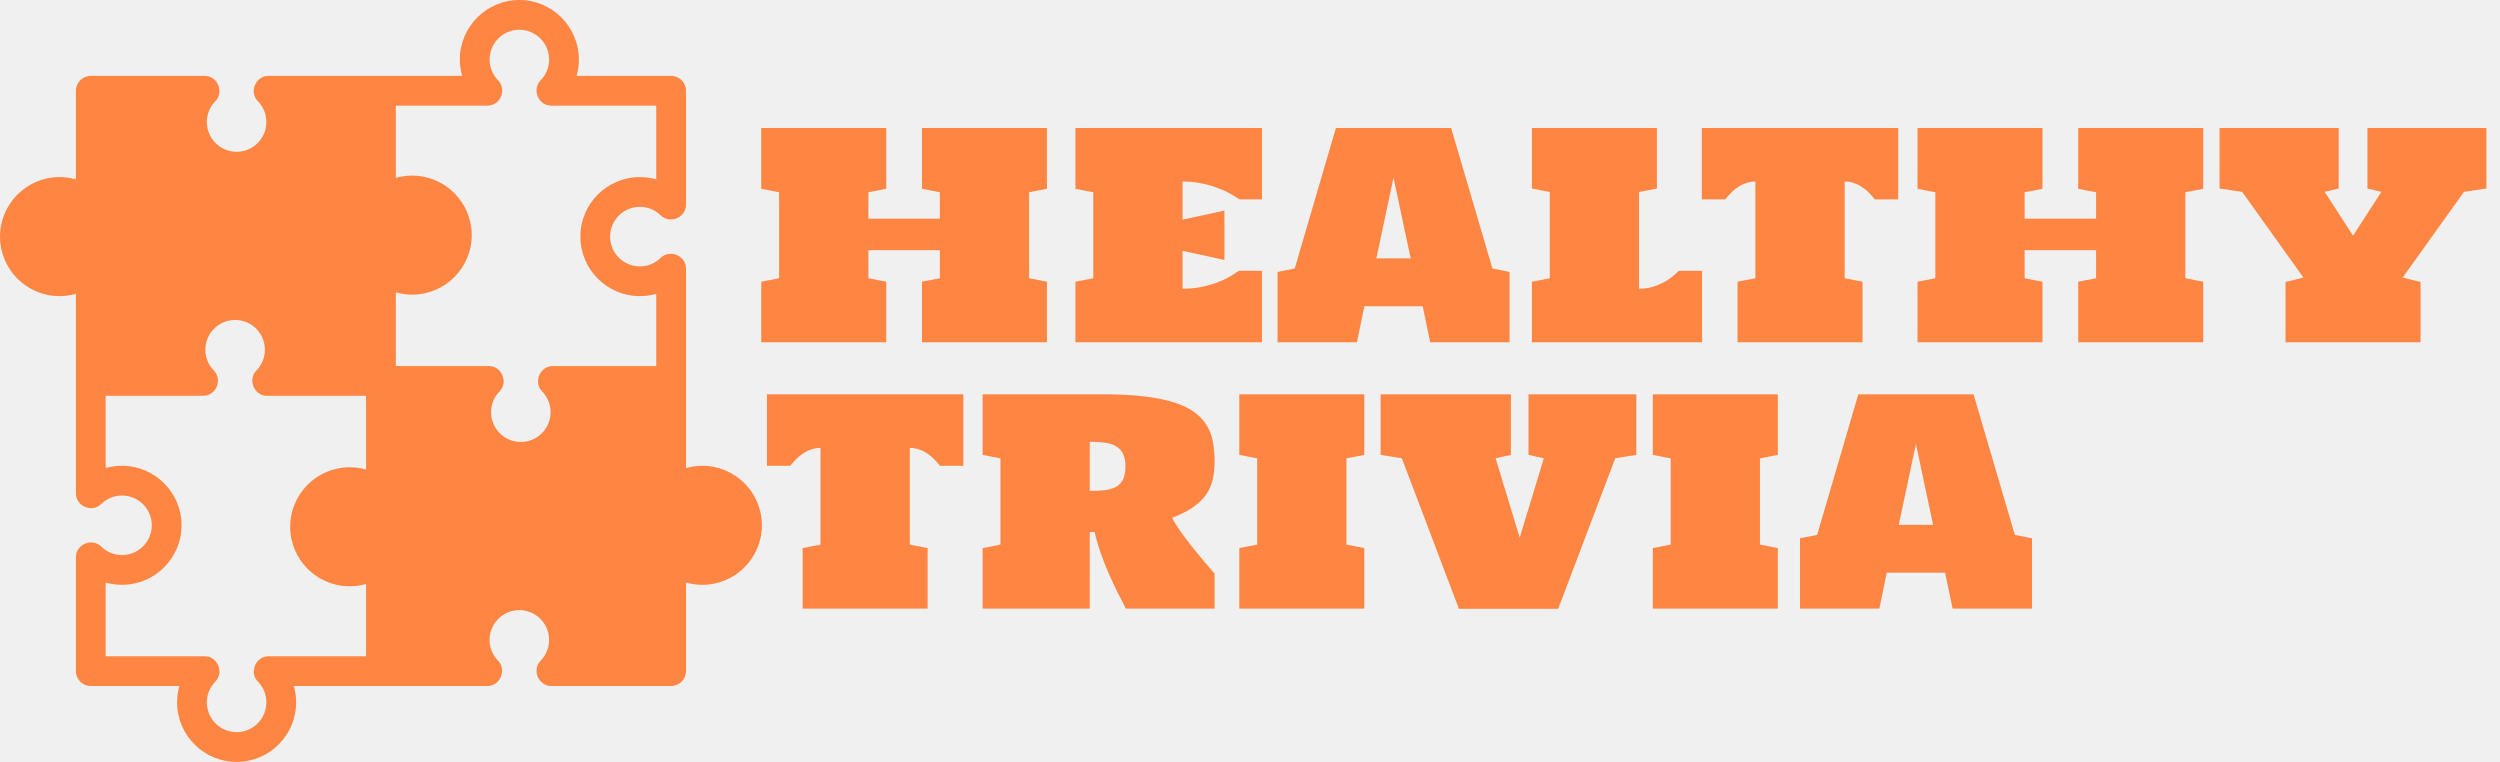
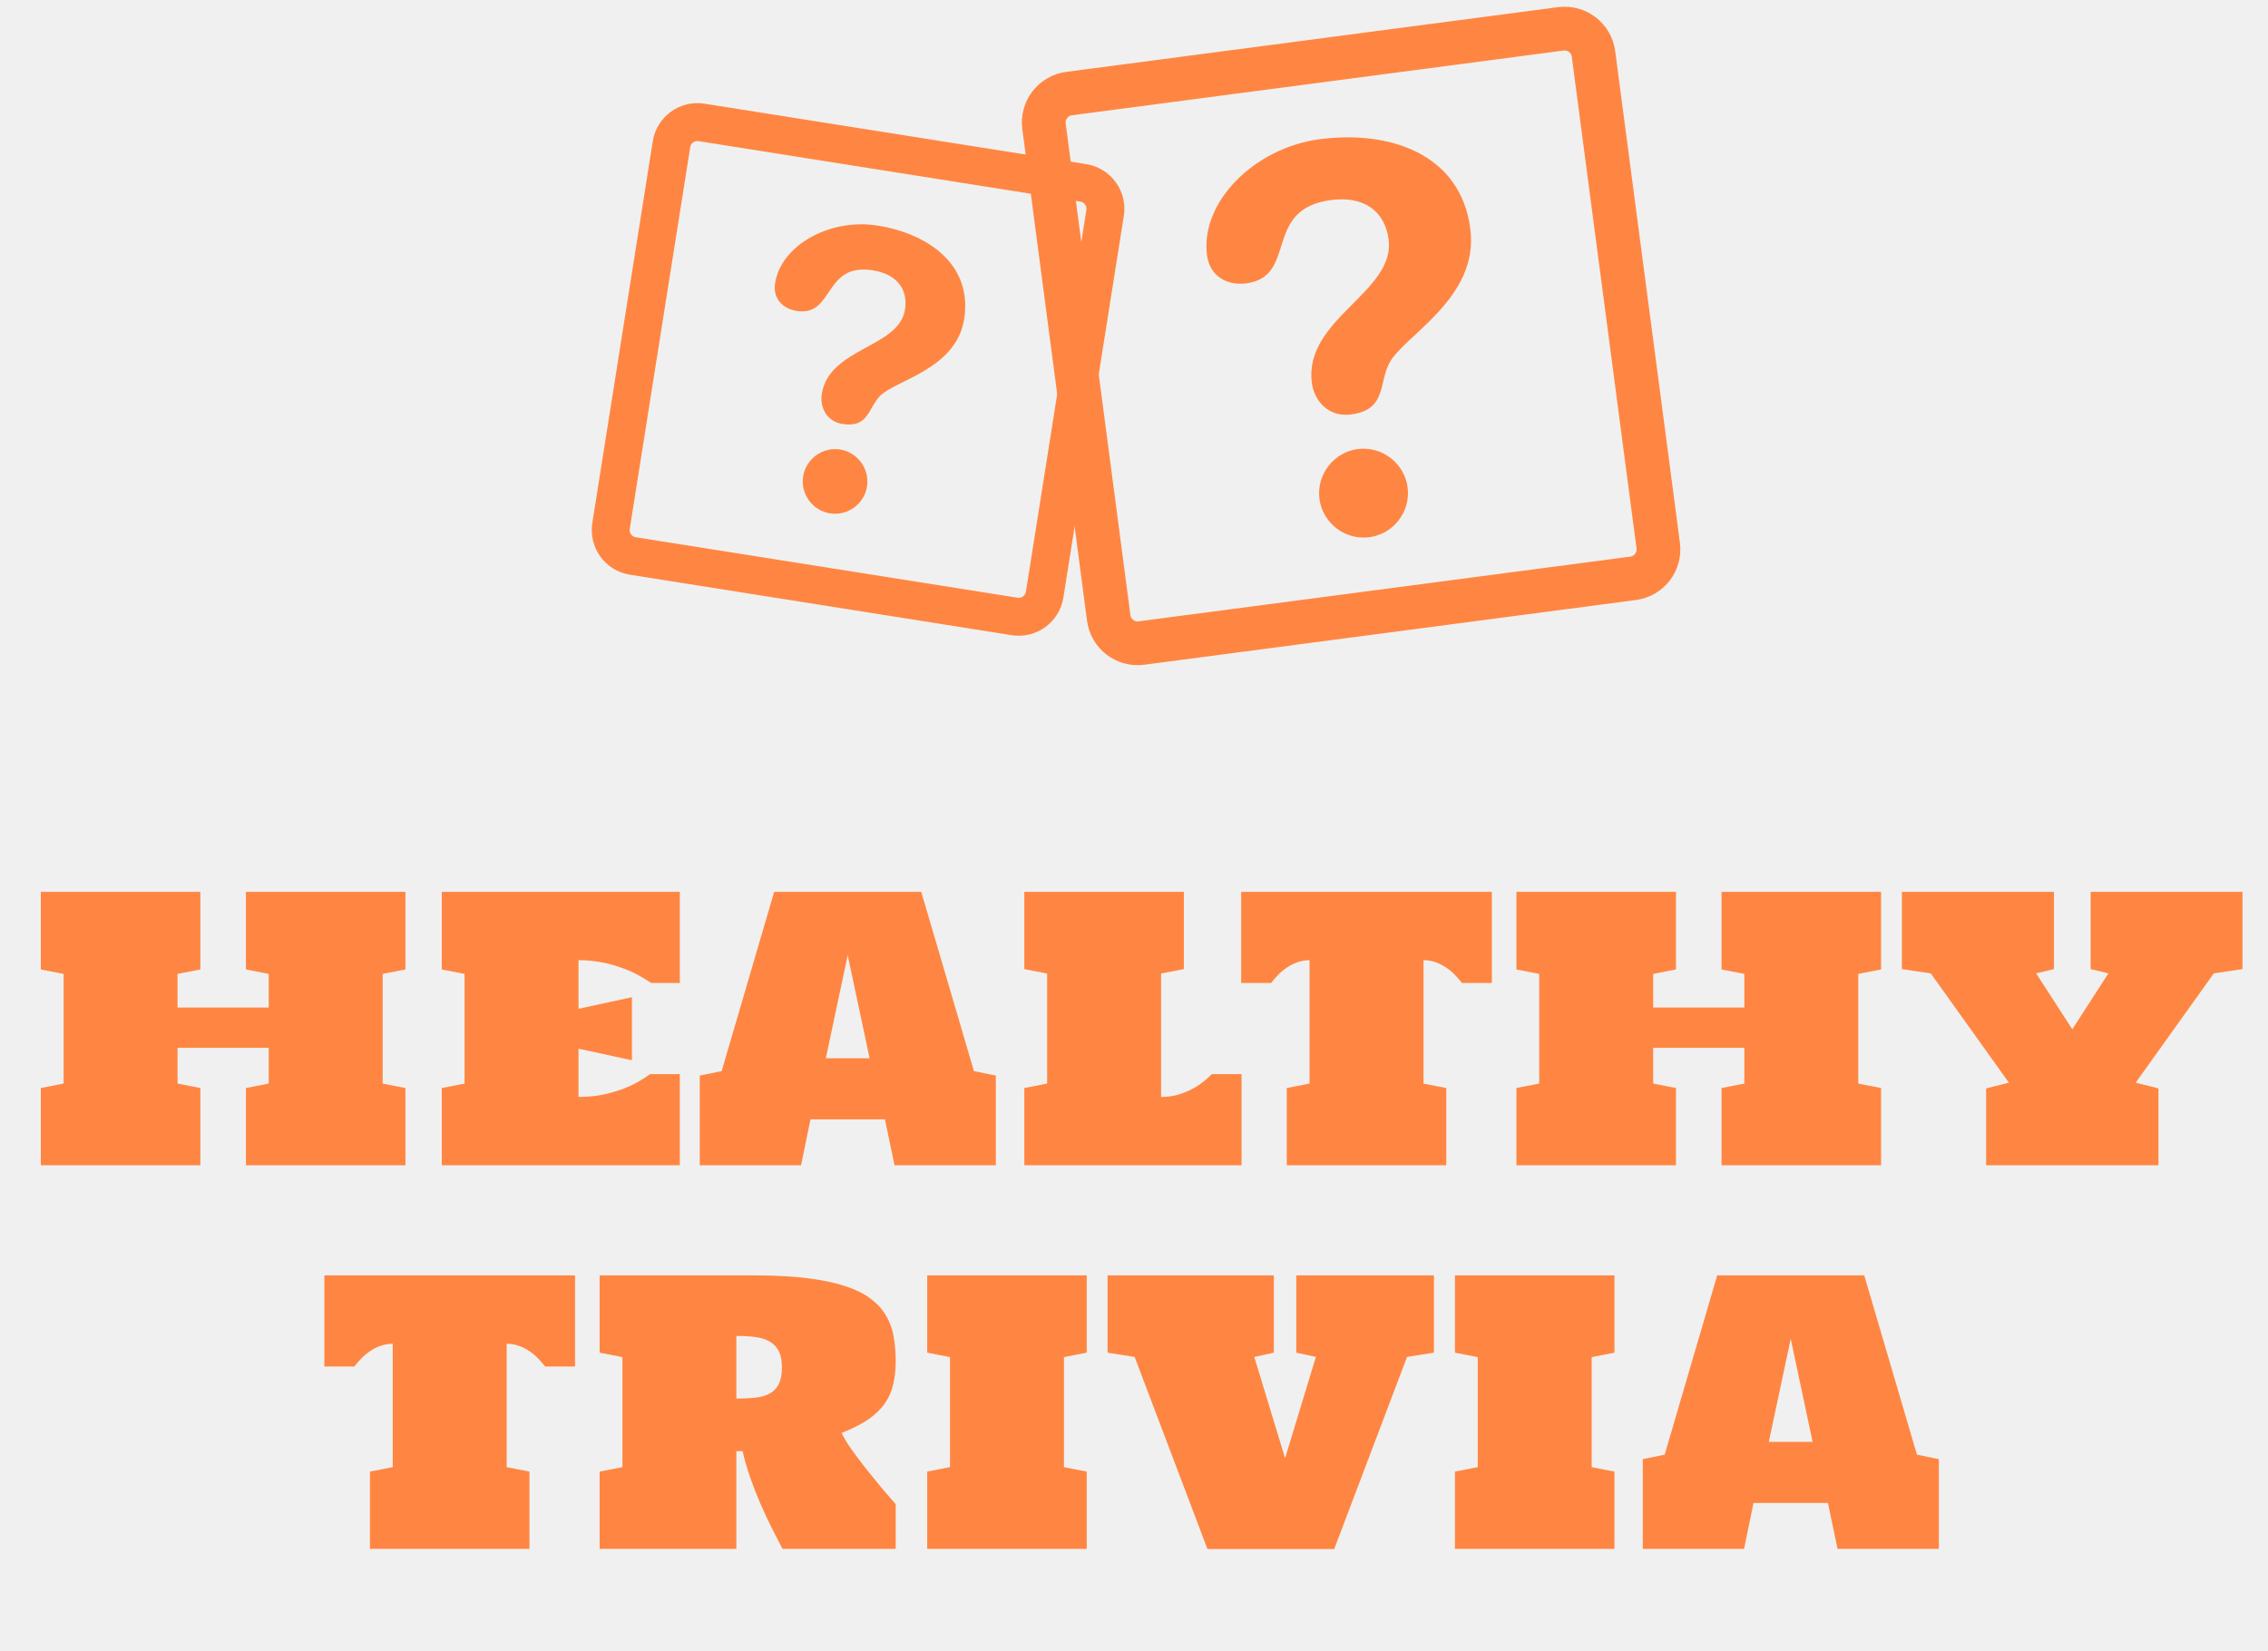
- <svg xmlns="http://www.w3.org/2000/svg" width="1680" height="512" viewBox="0 0 1680 512" fill="none">
-   <path d="M472 323C463.822 323 456.412 326.277 451 331.583V256H371.417C376.724 261.412 380 268.822 380 277C380 293.569 366.569 307 350 307C333.431 307 320 293.569 320 277C320 268.822 323.277 261.412 328.583 256H256V332.583C250.588 327.276 243.178 324 235 324C218.431 324 205 337.431 205 354C205 370.569 218.431 384 235 384C243.178 384 250.588 380.723 256 375.417V451H327.583C322.276 445.588 319 438.178 319 430C319 413.431 332.431 400 349 400C365.569 400 379 413.431 379 430C379 438.178 375.723 445.588 370.417 451H451V374.417C456.412 379.724 463.822 383 472 383C488.569 383 502 369.569 502 353C502 336.431 488.569 323 472 323Z" fill="#FF8642" />
-   <path d="M277 128C268.822 128 261.412 131.277 256 136.583V61H180.417C185.723 66.412 189 73.822 189 82C189 98.569 175.569 112 159 112C142.431 112 129 98.569 129 82C129 73.822 132.277 66.412 137.583 61H61V137.583C55.588 132.277 48.178 129 40 129C23.431 129 10 142.431 10 159C10 175.569 23.431 189 40 189C48.178 189 55.588 185.723 61 180.417V256H136.583C131.276 250.588 128 243.178 128 235C128 218.431 141.431 205 158 205C174.569 205 188 218.431 188 235C188 243.178 184.723 250.588 179.417 256H256V179.417C261.412 184.724 268.822 188 277 188C293.569 188 307 174.569 307 158C307 141.431 293.569 128 277 128Z" fill="#FF8642" />
-   <path d="M472 313C468.23 313 464.536 313.521 461 314.528C461 314.528 461 180.59 461 180.417C461 171.872 450.127 167.269 443.998 173.277C440.235 176.967 435.264 179 430 179C418.972 179 410 170.028 410 159C410 147.972 418.972 139 430 139C435.263 139 440.234 141.032 443.997 144.722C450.188 150.792 461 146.213 461 137.583V61C461 55.477 456.523 51 451 51H387.472C388.479 47.464 389 43.77 389 40C389 17.944 371.056 0 349 0C326.944 0 309 17.944 309 40C309 43.77 309.521 47.464 310.528 51C310.528 51 180.569 51 180.417 51C171.718 51 167.195 61.799 173.277 68.002C176.967 71.765 179 76.736 179 82C179 93.028 170.028 102 159 102C147.972 102 139 93.028 139 82C139 76.736 141.033 71.765 144.723 68.002C150.682 61.925 146.375 51 137.583 51H61C55.477 51 51 55.477 51 61V120.528C47.464 119.521 43.77 119 40 119C17.944 119 0 136.944 0 159C0 181.056 17.944 199 40 199C43.77 199 47.464 198.479 51 197.472C51 197.472 51 331.408 51 331.583C51 340.219 61.825 344.78 68.002 338.723C71.765 335.033 76.736 333 82 333C93.028 333 102 341.972 102 353C102 364.028 93.028 373 82 373C76.737 373 71.766 370.968 68.003 367.278C61.824 361.219 51 365.794 51 374.417V451C51 456.523 55.477 461 61 461H120.528C119.521 464.536 119 468.23 119 472C119 494.056 136.944 512 159 512C181.056 512 199 494.056 199 472C199 468.23 198.479 464.536 197.472 461C197.472 461 327.45 461 327.583 461C336.118 461 340.723 450.117 334.723 443.998C331.033 440.235 329 435.264 329 430C329 418.972 337.972 410 349 410C360.028 410 369 418.972 369 430C369 435.263 366.968 440.234 363.277 443.997C357.25 450.144 361.839 461 370.416 461H451C456.523 461 461 456.523 461 451V391.472C464.536 392.479 468.23 393 472 393C494.056 393 512 375.056 512 353C512 330.944 494.056 313 472 313ZM327.583 71C336.265 71 340.799 60.194 334.723 53.998C331.033 50.235 329 45.264 329 40C329 28.972 337.972 20 349 20C360.028 20 369 28.972 369 40C369 45.263 366.968 50.234 363.278 53.997C357.227 60.168 361.814 71 370.417 71H441V120.528C437.464 119.521 433.77 119 430 119C407.944 119 390 136.944 390 159C390 181.056 407.944 199 430 199C433.77 199 437.464 198.479 441 197.472V246C441 246 371.589 246 371.417 246C362.837 246 358.252 256.858 364.277 263.002C367.967 266.765 370 271.736 370 277C370 288.028 361.028 297 350 297C338.972 297 330 288.028 330 277C330 271.737 332.032 266.766 335.722 263.003C341.735 256.87 337.163 246 328.583 246H266V196.472C269.536 197.479 273.23 198 277 198C299.056 198 317 180.056 317 158C317 135.944 299.056 118 277 118C273.23 118 269.536 118.521 266 119.528V71C266 71 327.495 71 327.583 71ZM40 179C28.972 179 20 170.028 20 159C20 147.972 28.972 139 40 139C45.263 139 50.234 141.033 53.998 144.723C60.162 150.767 71 146.206 71 137.583V71H120.528C119.521 74.536 119 78.23 119 82C119 104.056 136.944 122 159 122C181.056 122 199 104.056 199 82C199 78.23 198.479 74.536 197.472 71H246C246 71 246 136.422 246 136.583C246 145.226 256.83 149.774 263.002 143.723C266.765 140.033 271.736 138 277 138C288.028 138 297 146.972 297 158C297 169.028 288.028 178 277 178C271.737 178 266.766 175.968 263.003 172.278C256.833 166.228 246 170.802 246 179.417V246H196.472C197.479 242.464 198 238.77 198 235C198 212.944 180.056 195 158 195C135.944 195 118 212.944 118 235C118 238.77 118.521 242.464 119.528 246H71C71 246 71 180.558 71 180.417C71 171.779 60.174 167.222 53.998 173.277C50.235 176.967 45.264 179 40 179ZM180.417 441C171.857 441 167.269 451.875 173.277 458.002C176.967 461.765 179 466.736 179 472C179 483.028 170.028 492 159 492C147.972 492 139 483.028 139 472C139 466.737 141.032 461.766 144.722 458.003C150.747 451.858 146.176 441 137.583 441H71V391.472C74.536 392.479 78.23 393 82 393C104.056 393 122 375.056 122 353C122 330.944 104.056 313 82 313C78.23 313 74.536 313.521 71 314.528V266C71 266 136.417 266 136.583 266C145.177 266 149.756 255.15 143.723 248.998C140.033 245.235 138 240.264 138 235C138 223.972 146.972 215 158 215C169.028 215 178 223.972 178 235C178 240.263 175.967 245.234 172.277 248.998C166.263 255.131 170.836 266 179.416 266H246V315.528C242.464 314.521 238.77 314 235 314C212.944 314 195 331.944 195 354C195 376.056 212.944 394 235 394C238.77 394 242.464 393.479 246 392.472V441C246 441 180.56 441 180.417 441ZM472 373C466.737 373 461.766 370.968 458.003 367.278C451.853 361.248 441 365.822 441 374.417V441H387.472C388.479 437.464 389 433.77 389 430C389 407.944 371.056 390 349 390C326.944 390 309 407.944 309 430C309 433.77 309.521 437.464 310.528 441H266C266 441 266 375.564 266 375.417C266 366.783 255.16 362.237 248.998 368.277C245.235 371.967 240.264 374 235 374C223.972 374 215 365.028 215 354C215 342.972 223.972 334 235 334C240.264 334 245.235 336.033 248.998 339.723C255.004 345.613 266 341.327 266 332.584V266H311.528C310.521 269.536 310 273.23 310 277C310 299.056 327.944 317 350 317C372.056 317 390 299.056 390 277C390 273.23 389.479 269.536 388.472 266H441C441 266 441 331.456 441 331.583C441 340.228 451.813 344.791 458.002 338.723C461.765 335.033 466.736 333 472 333C483.028 333 492 341.972 492 353C492 364.028 483.028 373 472 373Z" fill="#FF8642" />
-   <path d="M647.375 265V313H631.625C630.562 311.625 629.344 310.219 627.969 308.781C626.594 307.344 625.062 306.062 623.375 304.938C621.688 303.75 619.844 302.812 617.844 302.125C615.844 301.375 613.688 301 611.375 301V365.969L623.375 368.312V409H539.375V368.312L551.375 365.969V301C549.062 301 546.906 301.375 544.906 302.125C542.906 302.812 541.062 303.75 539.375 304.938C537.688 306.062 536.156 307.344 534.781 308.781C533.406 310.219 532.188 311.625 531.125 313H515.375V265H647.375ZM816.219 409H756.594C754.719 405.438 752.781 401.656 750.781 397.656C748.781 393.656 746.844 389.5 744.969 385.188C743.094 380.875 741.344 376.406 739.719 371.781C738.094 367.156 736.719 362.406 735.594 357.531H732.312V409H660.312V368.312L672.312 365.969V308.031L660.312 305.688V265H741.969C752.781 265 762.125 265.5 770 266.5C777.875 267.5 784.562 268.938 790.062 270.812C795.562 272.625 800 274.875 803.375 277.562C806.812 280.188 809.469 283.188 811.344 286.562C813.281 289.875 814.562 293.531 815.188 297.531C815.875 301.469 816.219 305.656 816.219 310.094C816.219 314.594 815.781 318.688 814.906 322.375C814.094 326 812.625 329.344 810.5 332.406C808.375 335.469 805.469 338.281 801.781 340.844C798.094 343.344 793.406 345.719 787.719 347.969C788.906 350.469 790.688 353.406 793.062 356.781C795.438 360.094 798 363.5 800.75 367C803.5 370.438 806.25 373.812 809 377.125C811.812 380.375 814.219 383.156 816.219 385.469V409ZM732.312 329.875C735.938 329.875 739.219 329.719 742.156 329.406C745.156 329.094 747.688 328.375 749.75 327.25C751.875 326.125 753.5 324.469 754.625 322.281C755.75 320.094 756.312 317.156 756.312 313.469C756.312 309.844 755.75 306.969 754.625 304.844C753.5 302.656 751.875 300.969 749.75 299.781C747.688 298.594 745.156 297.812 742.156 297.438C739.219 297.062 735.938 296.875 732.312 296.875V329.875ZM832.812 265H916.812V305.688L904.812 308.031V365.969L916.812 368.312V409H832.812V368.312L844.812 365.969V308.031L832.812 305.688V265ZM980.375 409.094L942.031 307.938L927.781 305.688V265H1015.34V305.688L1005.03 307.938L1021.25 361.281L1037.47 307.938L1027.16 305.688V265H1099.62V305.688L1085.47 307.938L1047.12 409.094H980.375ZM1110.69 265H1194.69V305.688L1182.69 308.031V365.969L1194.69 368.312V409H1110.69V368.312L1122.69 365.969V308.031L1110.69 305.688V265ZM1312.16 409L1307.09 384.812H1267.91L1262.94 409H1209.59V361.75L1221.12 359.406L1248.78 265H1326.22L1353.97 359.406L1365.5 361.75V409H1312.16ZM1275.97 352.656H1299.03L1287.5 298.375L1275.97 352.656Z" fill="#FF8642" />
-   <path d="M511.562 86H595.562V126.875L583.562 129.219V146.938H631.562V129.219L619.562 126.875V86H703.562V126.875L691.562 129.219V186.969L703.562 189.312V230H619.562V189.312L631.562 186.969V168.125H583.562V186.969L595.562 189.312V230H511.562V189.312L523.562 186.969V129.219L511.562 126.875V86ZM794.688 194C798.938 194 802.938 193.656 806.688 192.969C810.438 192.219 813.875 191.281 817 190.156C820.188 189.031 823.062 187.75 825.625 186.312C828.188 184.875 830.438 183.438 832.375 182H848.031V230H722.688V189.312L734.688 186.969V129.219L722.688 126.875V86H848.031V134H832.938C830.938 132.625 828.625 131.219 826 129.781C823.375 128.344 820.438 127.062 817.188 125.938C814 124.75 810.531 123.812 806.781 123.125C803.031 122.375 799 122 794.688 122V147.594L822.812 141.5V174.688L794.688 168.594V194ZM961.094 230L956.031 205.812H916.844L911.875 230H858.531V182.75L870.062 180.406L897.719 86H975.156L1002.91 180.406L1014.44 182.75V230H961.094ZM924.906 173.656H947.969L936.438 119.375L924.906 173.656ZM1101.44 194C1104.44 194 1107.25 193.656 1109.88 192.969C1112.5 192.219 1114.94 191.281 1117.19 190.156C1119.44 189.031 1121.47 187.75 1123.28 186.312C1125.16 184.875 1126.78 183.438 1128.16 182H1143.81V230H1029.44V189.312L1041.44 186.969V129.031L1029.44 126.688V86H1113.44V126.688L1101.44 129.031V194ZM1275.62 86V134H1259.88C1258.81 132.625 1257.59 131.219 1256.22 129.781C1254.84 128.344 1253.31 127.062 1251.62 125.938C1249.94 124.75 1248.09 123.812 1246.09 123.125C1244.09 122.375 1241.94 122 1239.62 122V186.969L1251.62 189.312V230H1167.62V189.312L1179.62 186.969V122C1177.31 122 1175.16 122.375 1173.16 123.125C1171.16 123.812 1169.31 124.75 1167.62 125.938C1165.94 127.062 1164.41 128.344 1163.03 129.781C1161.66 131.219 1160.44 132.625 1159.38 134H1143.62V86H1275.62ZM1288.56 86H1372.56V126.875L1360.56 129.219V146.938H1408.56V129.219L1396.56 126.875V86H1480.56V126.875L1468.56 129.219V186.969L1480.56 189.312V230H1396.56V189.312L1408.56 186.969V168.125H1360.56V186.969L1372.56 189.312V230H1288.56V189.312L1300.56 186.969V129.219L1288.56 126.875V86ZM1535.88 230V189.5L1547.88 186.5L1506.72 128.938L1491.53 126.688V86H1571.59V126.688L1562.22 128.938L1581.25 158.375L1600.28 128.938L1590.91 126.688V86H1670.88V126.688L1655.78 128.938L1614.62 186.5L1626.62 189.5V230H1535.88Z" fill="#FF8642" />
+ <svg xmlns="http://www.w3.org/2000/svg" width="1555" height="1132" viewBox="0 0 1555 1132" fill="none">
+   <path d="M394.27 874.5V937H373.762C372.378 935.21 370.791 933.379 369.001 931.507C367.211 929.635 365.217 927.967 363.02 926.502C360.822 924.956 358.422 923.735 355.817 922.84C353.213 921.863 350.406 921.375 347.395 921.375V1005.97L363.02 1009.02V1062H253.645V1009.02L269.27 1005.97V921.375C266.258 921.375 263.451 921.863 260.847 922.84C258.243 923.735 255.842 924.956 253.645 926.502C251.447 927.967 249.453 929.635 247.663 931.507C245.873 933.379 244.286 935.21 242.902 937H222.395V874.5H394.27ZM614.118 1062H536.481C534.04 1057.36 531.517 1052.44 528.913 1047.23C526.309 1042.02 523.786 1036.61 521.345 1030.99C518.903 1025.38 516.625 1019.56 514.509 1013.54C512.393 1007.52 510.603 1001.33 509.138 994.983H504.865V1062H411.115V1009.02L426.74 1005.97V930.53L411.115 927.479V874.5H517.438C531.517 874.5 543.684 875.151 553.938 876.453C564.191 877.755 572.899 879.627 580.061 882.068C587.222 884.428 593 887.358 597.395 890.857C601.87 894.275 605.329 898.182 607.771 902.576C610.293 906.889 611.962 911.65 612.775 916.858C613.671 921.985 614.118 927.438 614.118 933.216C614.118 939.075 613.549 944.406 612.409 949.207C611.351 953.927 609.439 958.281 606.672 962.269C603.905 966.256 600.121 969.918 595.319 973.255C590.518 976.51 584.414 979.603 577.009 982.532C578.555 985.787 580.874 989.612 583.967 994.007C587.059 998.32 590.396 1002.76 593.977 1007.31C597.557 1011.79 601.138 1016.18 604.719 1020.5C608.381 1024.73 611.514 1028.35 614.118 1031.36V1062ZM504.865 958.973C509.585 958.973 513.858 958.769 517.683 958.362C521.589 957.955 524.885 957.02 527.57 955.555C530.337 954.09 532.453 951.933 533.918 949.085C535.383 946.237 536.115 942.412 536.115 937.61C536.115 932.89 535.383 929.147 533.918 926.38C532.453 923.532 530.337 921.334 527.57 919.788C524.885 918.242 521.589 917.225 517.683 916.736C513.858 916.248 509.585 916.004 504.865 916.004V958.973ZM635.725 874.5H745.1V927.479L729.475 930.53V1005.97L745.1 1009.02V1062H635.725V1009.02L651.35 1005.97V930.53L635.725 927.479V874.5ZM827.863 1062.12L777.937 930.408L759.382 927.479V874.5H873.396V927.479L859.968 930.408L881.086 999.866L902.204 930.408L888.776 927.479V874.5H983.137V927.479L964.704 930.408L914.777 1062.12H827.863ZM997.541 874.5H1106.92V927.479L1091.29 930.53V1005.97L1106.92 1009.02V1062H997.541V1009.02L1013.17 1005.97V930.53L997.541 927.479V874.5ZM1259.87 1062L1253.28 1030.51H1202.25L1195.78 1062H1126.33V1000.48L1141.34 997.425L1177.35 874.5H1278.18L1314.31 997.425L1329.33 1000.48V1062H1259.87ZM1212.75 988.636H1242.78L1227.77 917.957L1212.75 988.636Z" fill="#FF8642" />
+   <path d="M27.988 611.5H137.363V664.723L121.738 667.774V690.846H184.238V667.774L168.613 664.723V611.5H277.988V664.723L262.363 667.774V742.97L277.988 746.021V799H168.613V746.021L184.238 742.97V718.434H121.738V742.97L137.363 746.021V799H27.988V746.021L43.613 742.97V667.774L27.988 664.723V611.5ZM396.641 752.125C402.174 752.125 407.383 751.677 412.266 750.782C417.148 749.806 421.624 748.585 425.693 747.12C429.844 745.655 433.587 743.987 436.924 742.115C440.26 740.243 443.19 738.372 445.713 736.5H466.099V799H302.891V746.021L318.516 742.97V667.774L302.891 664.723V611.5H466.099V674H446.445C443.841 672.21 440.83 670.379 437.412 668.507C433.994 666.635 430.169 664.967 425.938 663.502C421.787 661.956 417.271 660.735 412.388 659.84C407.505 658.863 402.256 658.375 396.641 658.375V691.7L433.262 683.766V726.979L396.641 719.044V752.125ZM613.315 799L606.724 767.506H555.698L549.229 799H479.771V737.477L494.785 734.425L530.796 611.5H631.626L667.759 734.425L682.773 737.477V799H613.315ZM566.196 725.636H596.226L581.211 654.957L566.196 725.636ZM796.055 752.125C799.961 752.125 803.623 751.677 807.041 750.782C810.459 749.806 813.633 748.585 816.562 747.12C819.492 745.655 822.137 743.987 824.497 742.115C826.938 740.243 829.054 738.372 830.845 736.5H851.23V799H702.305V746.021L717.93 742.97V667.53L702.305 664.479V611.5H811.68V664.479L796.055 667.53V752.125ZM1022.86 611.5V674H1002.35C1000.97 672.21 999.383 670.379 997.593 668.507C995.802 666.635 993.809 664.967 991.611 663.502C989.414 661.956 987.013 660.735 984.409 659.84C981.805 658.863 978.997 658.375 975.986 658.375V742.97L991.611 746.021V799H882.236V746.021L897.861 742.97V658.375C894.85 658.375 892.043 658.863 889.438 659.84C886.834 660.735 884.434 661.956 882.236 663.502C880.039 664.967 878.045 666.635 876.255 668.507C874.465 670.379 872.878 672.21 871.494 674H850.986V611.5H1022.86ZM1039.71 611.5H1149.08V664.723L1133.46 667.774V690.846H1195.96V667.774L1180.33 664.723V611.5H1289.71V664.723L1274.08 667.774V742.97L1289.71 746.021V799H1180.33V746.021L1195.96 742.97V718.434H1133.46V742.97L1149.08 746.021V799H1039.71V746.021L1055.33 742.97V667.774L1039.71 664.723V611.5ZM1361.73 799V746.266L1377.35 742.359L1323.76 667.408L1303.99 664.479V611.5H1408.24V664.479L1396.03 667.408L1420.81 705.738L1445.59 667.408L1433.38 664.479V611.5H1537.51V664.479L1517.86 667.408L1464.27 742.359L1479.89 746.266V799H1361.73Z" fill="#FF8642" />
+   <rect x="463.213" y="81.115" width="301" height="301" rx="18" transform="rotate(9 463.213 81.115)" stroke="#FF8642" stroke-width="26" />
+   <g clip-path="url(#clip0)">
+     <path d="M601.698 154.672C635.867 160.084 667.015 181.148 661.053 218.789C655.555 253.5 613.665 260.549 603.136 271.738C595.246 280.052 595.311 293.501 577.691 290.71C566.213 288.892 562.085 278.668 563.438 270.126C568.473 238.338 616.318 238.541 620.464 212.366C622.746 197.959 614.51 187.898 598.484 185.36C564.315 179.948 572.078 217.289 546.199 213.19C536.857 211.71 529.725 204.834 531.416 194.162C535.556 167.98 569.123 149.513 601.698 154.672ZM576.017 308.21C588.012 310.11 596.346 321.543 594.44 333.575C592.535 345.607 581.094 353.908 569.081 352.005C557.067 350.103 548.744 338.685 550.652 326.64C552.556 314.614 564.004 306.308 576.017 308.21Z" fill="#FF8642" />
+   </g>
+   <rect x="713.182" y="66.77" width="380" height="380" rx="20" transform="rotate(-7.5 713.182 66.7704)" stroke="#FF8642" stroke-width="30" />
+   <g clip-path="url(#clip1)">
+     <path d="M904.799 95.453C951.96 89.244 1001.25 104.851 1008.09 156.803C1014.4 204.713 961.924 230.365 952.413 249.229C945.256 263.271 950.595 280.976 926.275 284.178C910.433 286.264 900.998 274.396 899.446 262.606C893.669 218.731 956.827 200.315 952.07 164.187C949.452 144.302 934.666 134.254 912.546 137.166C865.385 143.375 890.202 189.573 854.483 194.275C841.589 195.973 829.501 189.692 827.562 174.962C822.796 138.827 859.838 101.372 904.799 95.453ZM930.902 307.903C947.457 305.724 962.91 317.542 965.096 334.149C967.283 350.756 955.442 366.167 938.86 368.35C922.279 370.533 906.846 358.73 904.658 342.106C902.472 325.507 914.321 310.086 930.902 307.903Z" fill="#FF8642" />
+   </g>
+   <defs>
+     <clipPath id="clip0">
+       <rect width="200" height="200" fill="white" transform="translate(505.597 139.451) rotate(9)" />
+     </clipPath>
+     <clipPath id="clip1">
+       <rect width="275" height="275" fill="white" transform="translate(772.158 112.915) rotate(-7.5)" />
+     </clipPath>
+   </defs>
</svg>
